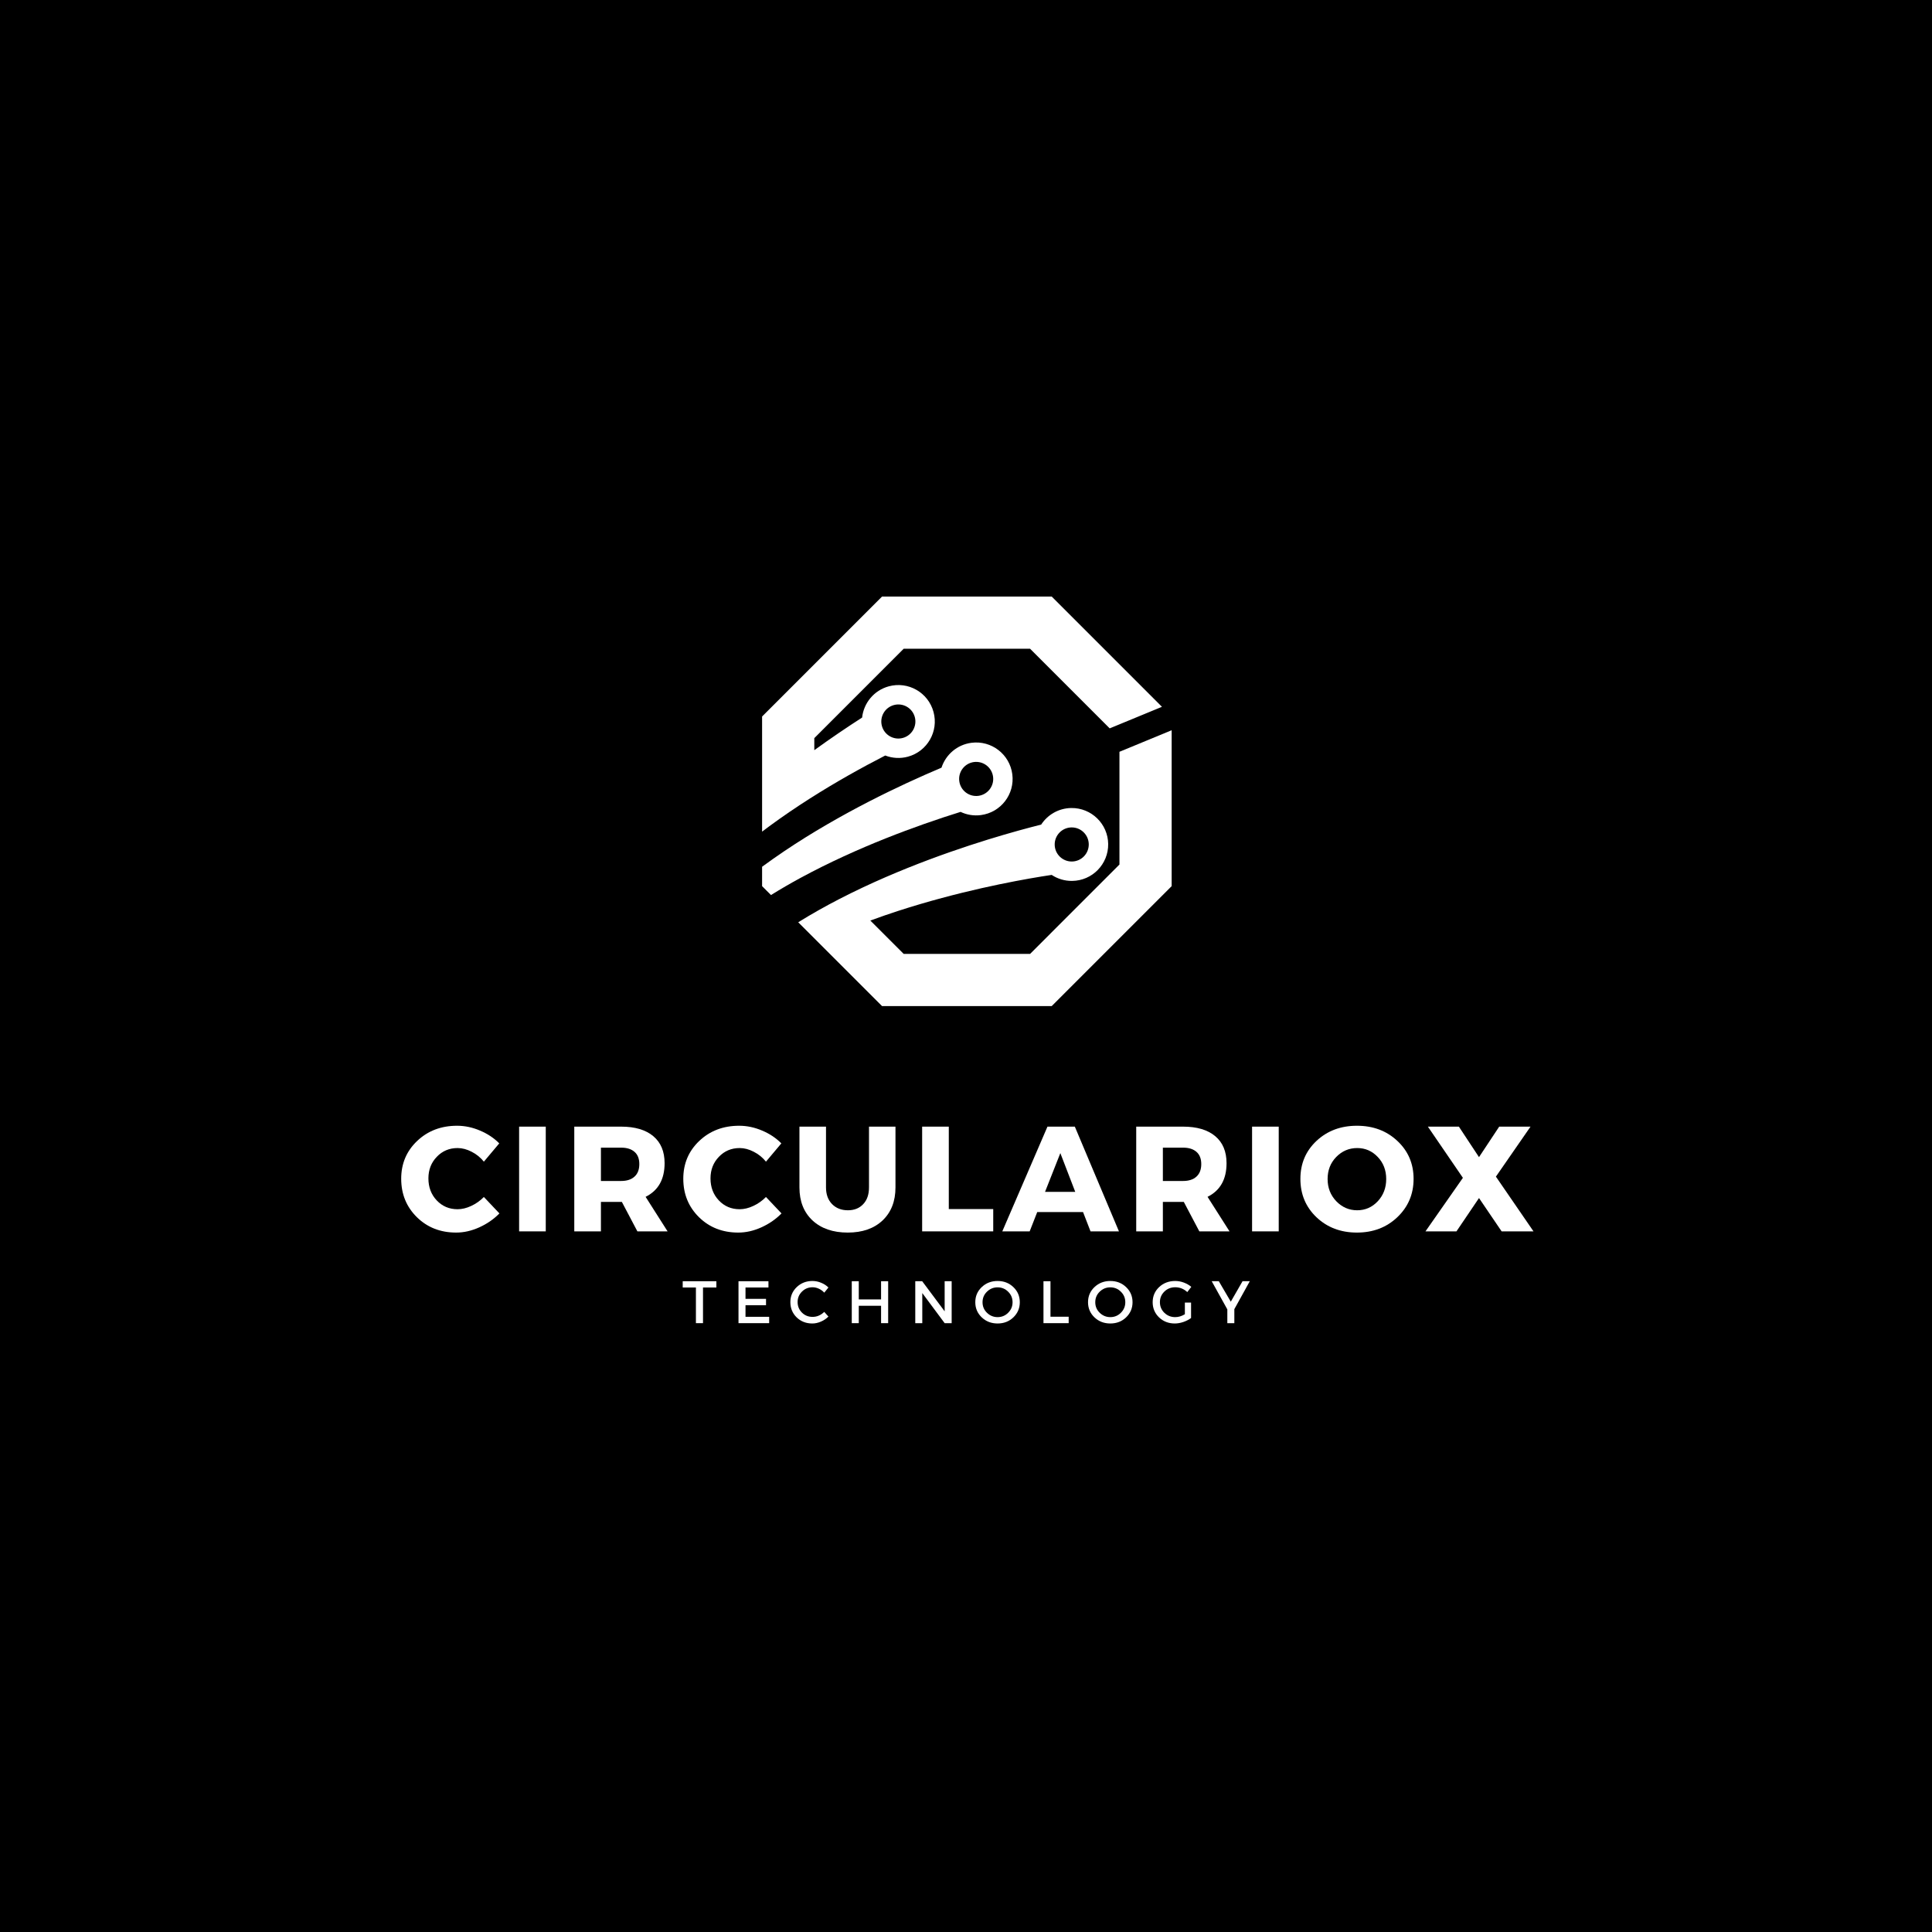
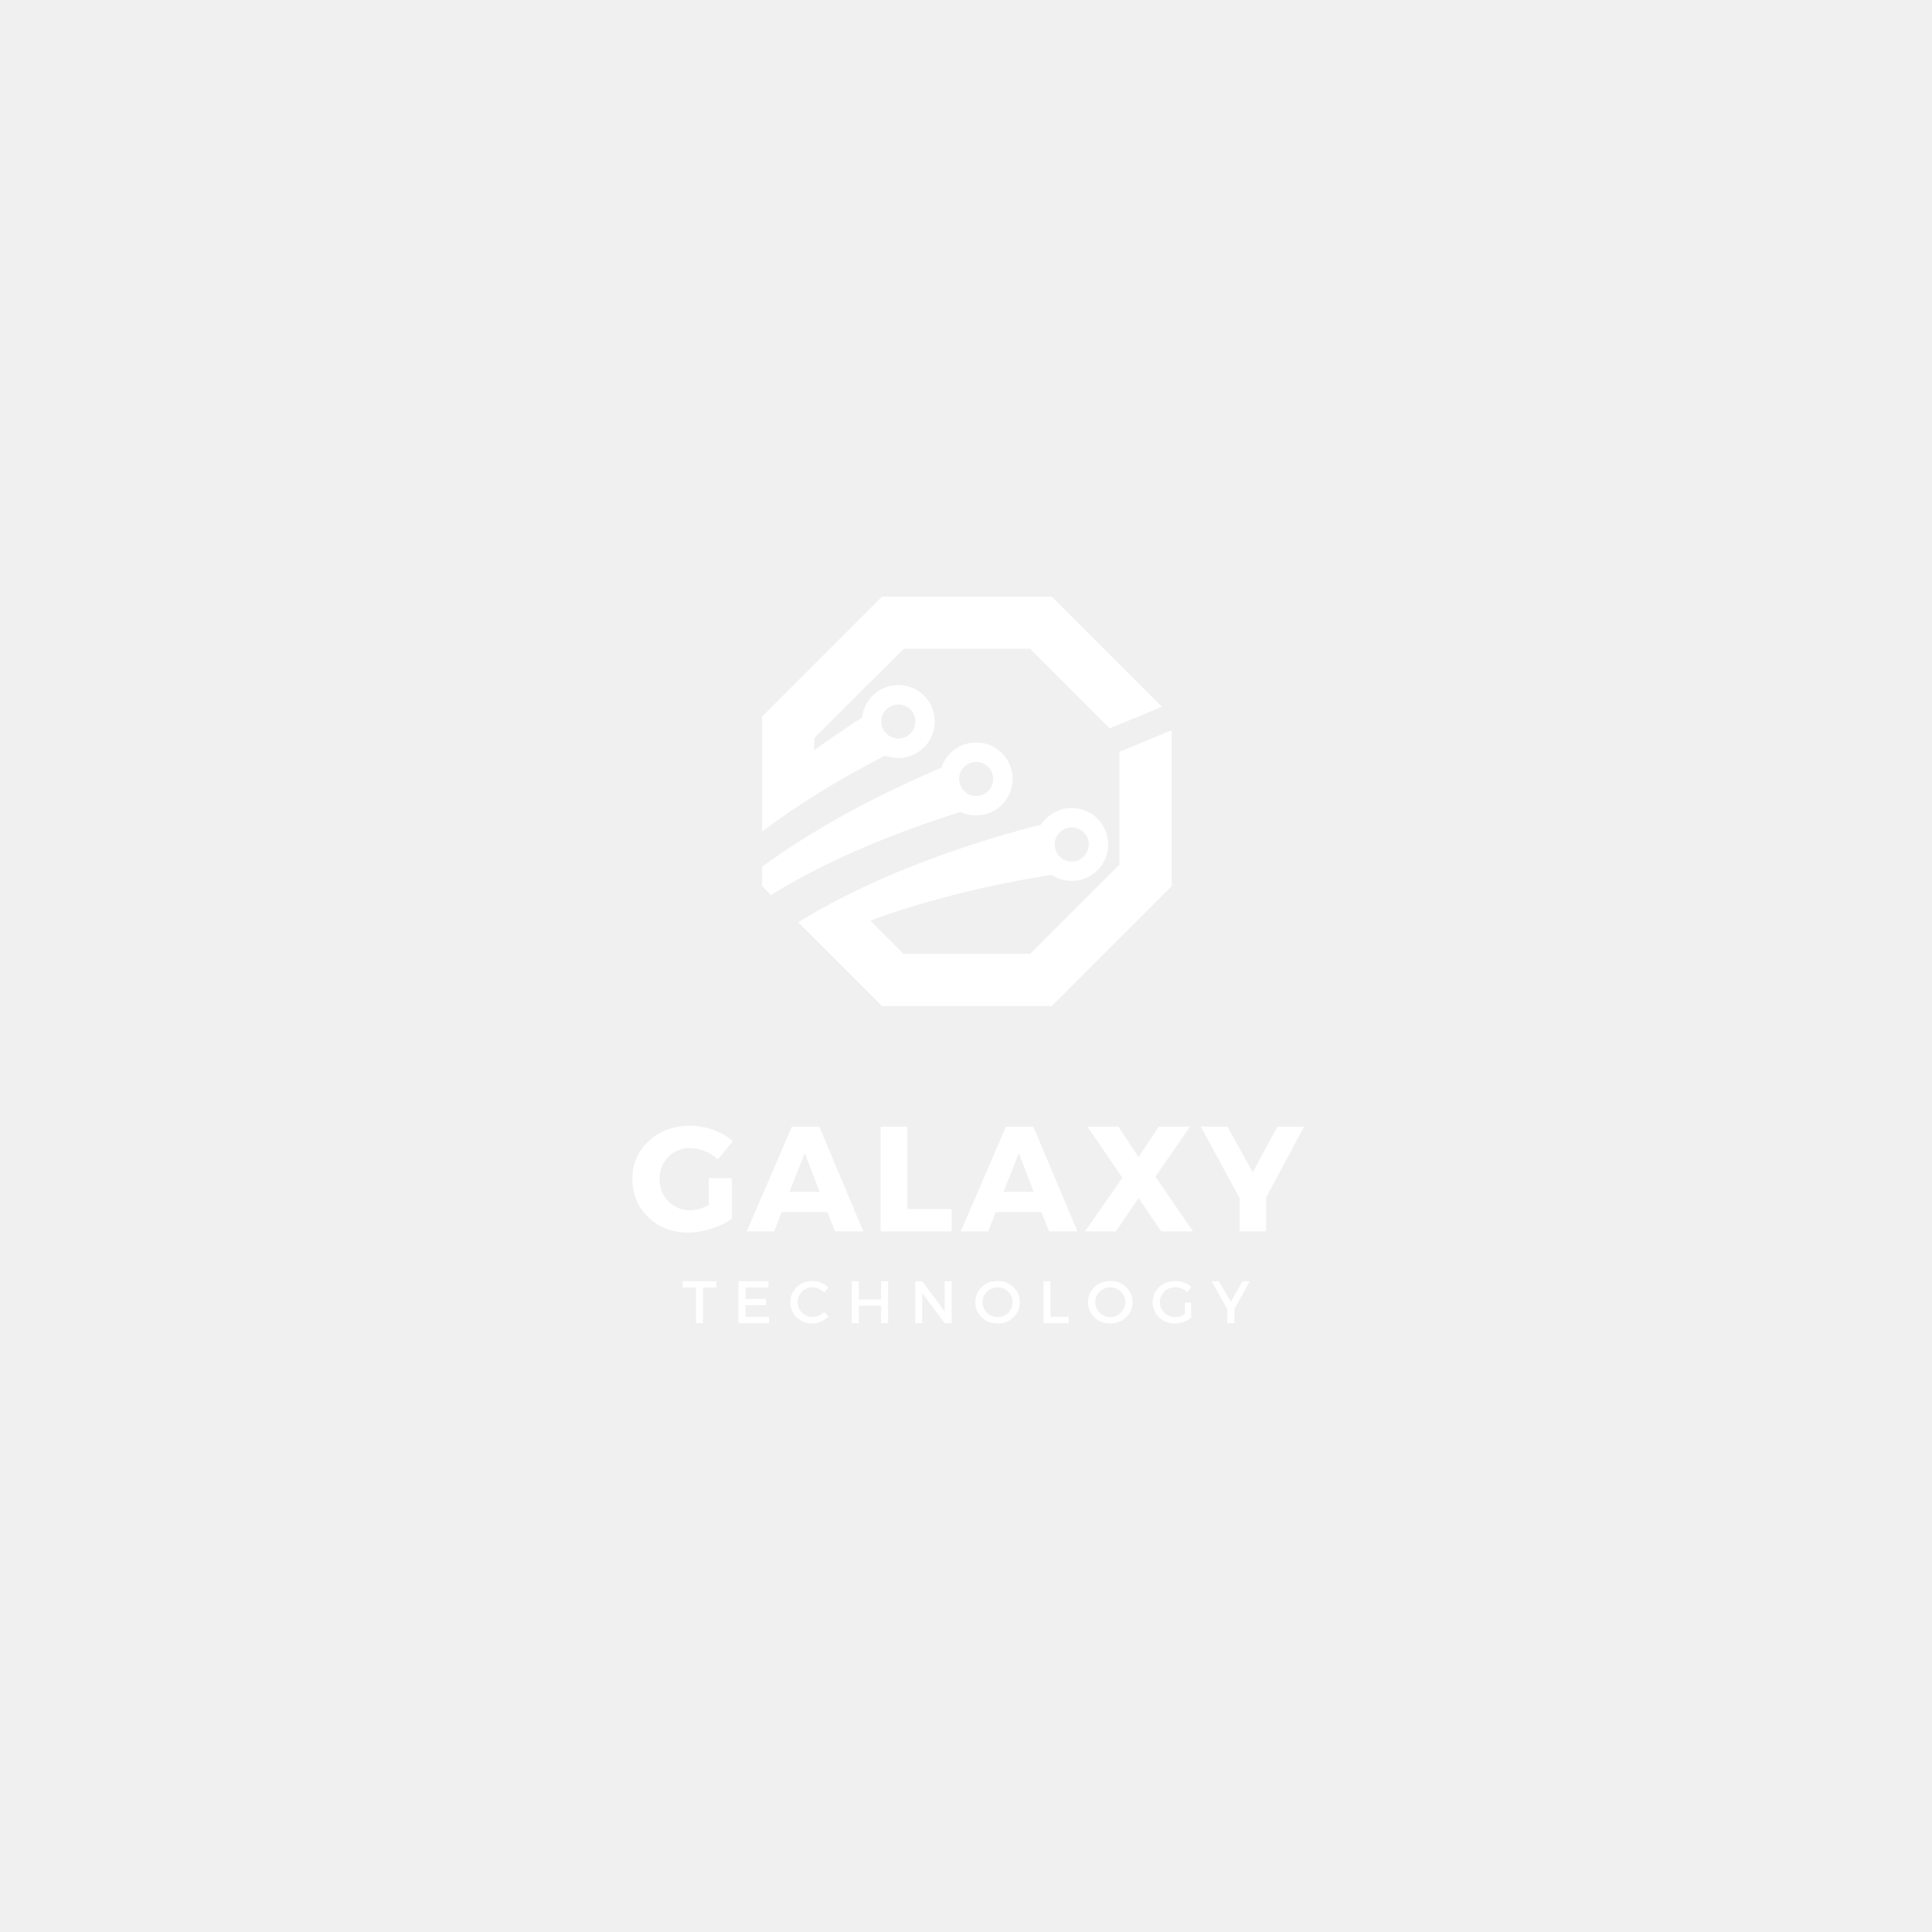
<svg xmlns="http://www.w3.org/2000/svg" width="500" zoomAndPan="magnify" viewBox="0 0 375 375" height="500" preserveAspectRatio="xMidYMid meet" version="1.0">
  <defs>
    <g />
    <clipPath id="id1">
      <path d="M 147.918 115.789 L 226 115.789 L 226 162 L 147.918 162 Z M 147.918 115.789 " clip-rule="nonzero" />
    </clipPath>
    <clipPath id="id2">
      <path d="M 154 141 L 227.418 141 L 227.418 195.289 L 154 195.289 Z M 154 141 " clip-rule="nonzero" />
    </clipPath>
    <clipPath id="id3">
      <path d="M 147.918 144 L 197 144 L 197 174 L 147.918 174 Z M 147.918 144 " clip-rule="nonzero" />
    </clipPath>
  </defs>
-   <rect x="-37.5" width="450" fill="#ffffff" y="-37.5" height="450" fill-opacity="1" />
-   <rect x="-37.5" width="450" fill="#ffffff" y="-37.5" height="450" fill-opacity="1" />
-   <rect x="-37.5" width="450" fill="#000000" y="-37.5" height="450" fill-opacity="1" />
  <g fill="#ffffff" fill-opacity="1">
-     <g transform="translate(77.16988, 239.0076)">
+     <g transform="translate(122.041, 239.0076)">
      <g>
-         <path d="M 11.547 -20.5 C 13.055 -20.5 14.539 -20.188 16 -19.562 C 17.469 -18.945 18.711 -18.117 19.734 -17.078 L 16.75 -13.531 C 16.094 -14.344 15.301 -14.984 14.375 -15.453 C 13.457 -15.93 12.547 -16.172 11.641 -16.172 C 10.035 -16.172 8.691 -15.602 7.609 -14.469 C 6.523 -13.344 5.984 -11.945 5.984 -10.281 C 5.984 -8.57 6.523 -7.145 7.609 -6 C 8.691 -4.863 10.035 -4.297 11.641 -4.297 C 12.492 -4.297 13.379 -4.508 14.297 -4.938 C 15.211 -5.363 16.031 -5.941 16.75 -6.672 L 19.766 -3.484 C 18.66 -2.359 17.359 -1.457 15.859 -0.781 C 14.359 -0.102 12.863 0.234 11.375 0.234 C 8.32 0.234 5.781 -0.758 3.75 -2.75 C 1.719 -4.75 0.703 -7.238 0.703 -10.219 C 0.703 -13.145 1.734 -15.586 3.797 -17.547 C 5.867 -19.516 8.453 -20.5 11.547 -20.5 Z M 11.547 -20.5 " />
+         <path d="M 15.531 -10.328 L 20 -10.328 L 20 -2.406 C 18.895 -1.633 17.562 -1 16 -0.5 C 14.445 -0.008 12.961 0.234 11.547 0.234 C 8.453 0.234 5.867 -0.754 3.797 -2.734 C 1.734 -4.723 0.703 -7.195 0.703 -10.156 C 0.703 -13.102 1.766 -15.562 3.891 -17.531 C 6.016 -19.508 8.688 -20.5 11.906 -20.5 C 13.414 -20.5 14.914 -20.227 16.406 -19.688 C 17.895 -19.145 19.16 -18.41 20.203 -17.484 L 17.297 -13.969 C 16.566 -14.645 15.719 -15.18 14.75 -15.578 C 13.781 -15.973 12.82 -16.172 11.875 -16.172 C 10.207 -16.172 8.805 -15.594 7.672 -14.438 C 6.547 -13.289 5.984 -11.863 5.984 -10.156 C 5.984 -8.438 6.551 -6.992 7.688 -5.828 C 8.832 -4.672 10.25 -4.094 11.938 -4.094 C 13.02 -4.094 14.219 -4.422 15.531 -5.078 Z M 15.531 -10.328 " />
      </g>
    </g>
  </g>
  <g fill="#ffffff" fill-opacity="1">
-     <g transform="translate(98.72905, 239.0076)">
+     <g transform="translate(145.0799, 239.0076)">
      <g>
-         <path d="M 7.203 0 L 2.031 0 L 2.031 -20.328 L 7.203 -20.328 Z M 7.203 0 " />
+         <path d="M 15.531 -3.75 L 6.641 -3.75 L 5.172 0 L -0.141 0 L 8.625 -20.328 L 13.938 -20.328 L 22.5 0 L 16.984 0 Z M 14.016 -7.672 L 11.125 -15.188 L 8.156 -7.672 Z M 14.016 -7.672 " />
      </g>
    </g>
  </g>
  <g fill="#ffffff" fill-opacity="1">
-     <g transform="translate(109.4364, 239.0076)">
-       <g>
-         <path d="M 14.281 0 L 11.266 -5.719 L 7.203 -5.719 L 7.203 0 L 2.031 0 L 2.031 -20.328 L 11.125 -20.328 C 13.812 -20.328 15.891 -19.711 17.359 -18.484 C 18.828 -17.254 19.562 -15.504 19.562 -13.234 C 19.562 -10.098 18.332 -7.922 15.875 -6.703 L 20.141 0 Z M 7.203 -9.781 L 11.125 -9.781 C 12.238 -9.781 13.102 -10.062 13.719 -10.625 C 14.344 -11.188 14.656 -12 14.656 -13.062 C 14.656 -14.102 14.344 -14.895 13.719 -15.438 C 13.102 -15.977 12.238 -16.25 11.125 -16.25 L 7.203 -16.25 Z M 7.203 -9.781 " />
-       </g>
-     </g>
-   </g>
-   <g fill="#ffffff" fill-opacity="1">
-     <g transform="translate(131.924, 239.0076)">
-       <g>
-         <path d="M 11.547 -20.5 C 13.055 -20.5 14.539 -20.188 16 -19.562 C 17.469 -18.945 18.711 -18.117 19.734 -17.078 L 16.75 -13.531 C 16.094 -14.344 15.301 -14.984 14.375 -15.453 C 13.457 -15.93 12.547 -16.172 11.641 -16.172 C 10.035 -16.172 8.691 -15.602 7.609 -14.469 C 6.523 -13.344 5.984 -11.945 5.984 -10.281 C 5.984 -8.57 6.523 -7.145 7.609 -6 C 8.691 -4.863 10.035 -4.297 11.641 -4.297 C 12.492 -4.297 13.379 -4.508 14.297 -4.938 C 15.211 -5.363 16.031 -5.941 16.75 -6.672 L 19.766 -3.484 C 18.66 -2.359 17.359 -1.457 15.859 -0.781 C 14.359 -0.102 12.863 0.234 11.375 0.234 C 8.32 0.234 5.781 -0.758 3.75 -2.75 C 1.719 -4.75 0.703 -7.238 0.703 -10.219 C 0.703 -13.145 1.734 -15.586 3.797 -17.547 C 5.867 -19.516 8.453 -20.5 11.547 -20.5 Z M 11.547 -20.5 " />
-       </g>
-     </g>
-   </g>
-   <g fill="#ffffff" fill-opacity="1">
-     <g transform="translate(153.4832, 239.0076)">
-       <g>
-         <path d="M 20.328 -20.328 L 20.328 -8.531 C 20.328 -5.844 19.492 -3.707 17.828 -2.125 C 16.16 -0.551 13.906 0.234 11.062 0.234 C 8.195 0.234 5.914 -0.551 4.219 -2.125 C 2.531 -3.707 1.688 -5.844 1.688 -8.531 L 1.688 -20.328 L 6.844 -20.328 L 6.844 -8.531 C 6.844 -7.176 7.234 -6.098 8.016 -5.297 C 8.805 -4.492 9.832 -4.094 11.094 -4.094 C 12.332 -4.094 13.32 -4.488 14.062 -5.281 C 14.812 -6.07 15.188 -7.156 15.188 -8.531 L 15.188 -20.328 Z M 20.328 -20.328 " />
-       </g>
-     </g>
-   </g>
-   <g fill="#ffffff" fill-opacity="1">
-     <g transform="translate(176.9574, 239.0076)">
+     <g transform="translate(168.9023, 239.0076)">
      <g>
        <path d="M 7.203 -4.328 L 15.828 -4.328 L 15.828 0 L 2.031 0 L 2.031 -20.328 L 7.203 -20.328 Z M 7.203 -4.328 " />
      </g>
    </g>
  </g>
  <g fill="#ffffff" fill-opacity="1">
-     <g transform="translate(194.6865, 239.0076)">
+     <g transform="translate(186.6314, 239.0076)">
      <g>
        <path d="M 15.531 -3.75 L 6.641 -3.75 L 5.172 0 L -0.141 0 L 8.625 -20.328 L 13.938 -20.328 L 22.5 0 L 16.984 0 Z M 14.016 -7.672 L 11.125 -15.188 L 8.156 -7.672 Z M 14.016 -7.672 " />
      </g>
    </g>
  </g>
  <g fill="#ffffff" fill-opacity="1">
-     <g transform="translate(218.5089, 239.0076)">
+     <g transform="translate(210.4538, 239.0076)">
      <g>
-         <path d="M 14.281 0 L 11.266 -5.719 L 7.203 -5.719 L 7.203 0 L 2.031 0 L 2.031 -20.328 L 11.125 -20.328 C 13.812 -20.328 15.891 -19.711 17.359 -18.484 C 18.828 -17.254 19.562 -15.504 19.562 -13.234 C 19.562 -10.098 18.332 -7.922 15.875 -6.703 L 20.141 0 Z M 7.203 -9.781 L 11.125 -9.781 C 12.238 -9.781 13.102 -10.062 13.719 -10.625 C 14.344 -11.188 14.656 -12 14.656 -13.062 C 14.656 -14.102 14.344 -14.895 13.719 -15.438 C 13.102 -15.977 12.238 -16.25 11.125 -16.25 L 7.203 -16.25 Z M 7.203 -9.781 " />
+         <path d="M 13.812 -10.625 L 21.109 0 L 14.922 0 L 10.531 -6.469 L 6.156 0 L 0.141 0 L 7.406 -10.391 L 0.609 -20.328 L 6.625 -20.328 L 10.531 -14.406 L 14.453 -20.328 L 20.531 -20.328 Z M 13.812 -10.625 " />
      </g>
    </g>
  </g>
  <g fill="#ffffff" fill-opacity="1">
-     <g transform="translate(240.9966, 239.0076)">
+     <g transform="translate(233.2317, 239.0076)">
      <g>
-         <path d="M 7.203 0 L 2.031 0 L 2.031 -20.328 L 7.203 -20.328 Z M 7.203 0 " />
-       </g>
-     </g>
-   </g>
-   <g fill="#ffffff" fill-opacity="1">
-     <g transform="translate(251.7039, 239.0076)">
-       <g>
-         <path d="M 11.672 -20.5 C 14.828 -20.5 17.445 -19.516 19.531 -17.547 C 21.625 -15.586 22.672 -13.133 22.672 -10.188 C 22.672 -7.227 21.617 -4.75 19.516 -2.75 C 17.422 -0.758 14.805 0.234 11.672 0.234 C 8.535 0.234 5.922 -0.754 3.828 -2.734 C 1.742 -4.723 0.703 -7.207 0.703 -10.188 C 0.703 -13.145 1.742 -15.602 3.828 -17.562 C 5.922 -19.52 8.535 -20.5 11.672 -20.5 Z M 11.734 -16.172 C 10.141 -16.172 8.781 -15.594 7.656 -14.438 C 6.539 -13.289 5.984 -11.863 5.984 -10.156 C 5.984 -8.457 6.547 -7.02 7.672 -5.844 C 8.805 -4.676 10.156 -4.094 11.719 -4.094 C 13.289 -4.094 14.625 -4.676 15.719 -5.844 C 16.812 -7.02 17.359 -8.457 17.359 -10.156 C 17.359 -11.863 16.812 -13.289 15.719 -14.438 C 14.625 -15.594 13.297 -16.172 11.734 -16.172 Z M 11.734 -16.172 " />
-       </g>
-     </g>
-   </g>
-   <g fill="#ffffff" fill-opacity="1">
-     <g transform="translate(276.5419, 239.0076)">
-       <g>
-         <path d="M 13.812 -10.625 L 21.109 0 L 14.922 0 L 10.531 -6.469 L 6.156 0 L 0.141 0 L 7.406 -10.391 L 0.609 -20.328 L 6.625 -20.328 L 10.531 -14.406 L 14.453 -20.328 L 20.531 -20.328 Z M 13.812 -10.625 " />
+         <path d="M 12.516 -6.562 L 12.516 0 L 7.375 0 L 7.375 -6.422 L -0.141 -20.328 L 5.016 -20.328 L 9.922 -11.469 L 14.719 -20.328 L 19.891 -20.328 Z M 12.516 -6.562 " />
      </g>
    </g>
  </g>
  <g fill="#ffffff" fill-opacity="1">
    <g transform="translate(132.4052, 256.8252)">
      <g>
        <path d="M 6.641 -6.922 L 4.047 -6.922 L 4.047 0 L 2.672 0 L 2.672 -6.922 L 0.109 -6.922 L 0.109 -8.141 L 6.641 -8.141 Z M 6.641 -6.922 " />
      </g>
    </g>
  </g>
  <g fill="#ffffff" fill-opacity="1">
    <g transform="translate(142.2638, 256.8252)">
      <g>
        <path d="M 6.891 -6.922 L 2.438 -6.922 L 2.438 -4.719 L 6.422 -4.719 L 6.422 -3.484 L 2.438 -3.484 L 2.438 -1.234 L 7.031 -1.234 L 7.031 0 L 1.078 0 L 1.078 -8.141 L 6.891 -8.141 Z M 6.891 -6.922 " />
      </g>
    </g>
  </g>
  <g fill="#ffffff" fill-opacity="1">
    <g transform="translate(153.0184, 256.8252)">
      <g>
        <path d="M 4.672 -8.188 C 5.254 -8.188 5.816 -8.07 6.359 -7.844 C 6.91 -7.625 7.383 -7.316 7.781 -6.922 L 6.969 -5.922 C 6.676 -6.242 6.328 -6.5 5.922 -6.688 C 5.516 -6.875 5.109 -6.969 4.703 -6.969 C 3.891 -6.969 3.203 -6.688 2.641 -6.125 C 2.078 -5.57 1.797 -4.895 1.797 -4.094 C 1.797 -3.289 2.078 -2.609 2.641 -2.047 C 3.203 -1.492 3.891 -1.219 4.703 -1.219 C 5.547 -1.219 6.301 -1.539 6.969 -2.188 L 7.781 -1.281 C 7.363 -0.863 6.875 -0.535 6.312 -0.297 C 5.758 -0.055 5.203 0.062 4.641 0.062 C 3.441 0.062 2.43 -0.332 1.609 -1.125 C 0.797 -1.926 0.391 -2.91 0.391 -4.078 C 0.391 -5.234 0.801 -6.207 1.625 -7 C 2.457 -7.789 3.473 -8.188 4.672 -8.188 Z M 4.672 -8.188 " />
      </g>
    </g>
  </g>
  <g fill="#ffffff" fill-opacity="1">
    <g transform="translate(164.2501, 256.8252)">
      <g>
        <path d="M 8.141 0 L 6.766 0 L 6.766 -3.375 L 2.438 -3.375 L 2.438 0 L 1.078 0 L 1.078 -8.141 L 2.438 -8.141 L 2.438 -4.609 L 6.766 -4.609 L 6.766 -8.141 L 8.141 -8.141 Z M 8.141 0 " />
      </g>
    </g>
  </g>
  <g fill="#ffffff" fill-opacity="1">
    <g transform="translate(176.5756, 256.8252)">
      <g>
        <path d="M 8.141 0 L 6.781 0 L 2.438 -5.844 L 2.438 0 L 1.078 0 L 1.078 -8.141 L 2.422 -8.141 L 6.781 -2.297 L 6.781 -8.141 L 8.141 -8.141 Z M 8.141 0 " />
      </g>
    </g>
  </g>
  <g fill="#ffffff" fill-opacity="1">
    <g transform="translate(188.9128, 256.8252)">
      <g>
        <path d="M 1.641 -7 C 2.473 -7.789 3.5 -8.188 4.719 -8.188 C 5.938 -8.188 6.957 -7.789 7.781 -7 C 8.613 -6.207 9.031 -5.227 9.031 -4.062 C 9.031 -2.906 8.613 -1.926 7.781 -1.125 C 6.957 -0.332 5.938 0.062 4.719 0.062 C 3.5 0.062 2.473 -0.332 1.641 -1.125 C 0.805 -1.926 0.391 -2.906 0.391 -4.062 C 0.391 -5.227 0.805 -6.207 1.641 -7 Z M 4.719 -6.953 C 3.914 -6.953 3.227 -6.672 2.656 -6.109 C 2.082 -5.555 1.797 -4.875 1.797 -4.062 C 1.797 -3.258 2.082 -2.578 2.656 -2.016 C 3.238 -1.453 3.926 -1.172 4.719 -1.172 C 5.52 -1.172 6.203 -1.453 6.766 -2.016 C 7.336 -2.578 7.625 -3.258 7.625 -4.062 C 7.625 -4.875 7.336 -5.555 6.766 -6.109 C 6.203 -6.672 5.52 -6.953 4.719 -6.953 Z M 4.719 -6.953 " />
      </g>
    </g>
  </g>
  <g fill="#ffffff" fill-opacity="1">
    <g transform="translate(201.4594, 256.8252)">
      <g>
        <path d="M 2.438 -1.25 L 5.969 -1.25 L 5.969 0 L 1.078 0 L 1.078 -8.141 L 2.438 -8.141 Z M 2.438 -1.25 " />
      </g>
    </g>
  </g>
  <g fill="#ffffff" fill-opacity="1">
    <g transform="translate(210.7943, 256.8252)">
      <g>
        <path d="M 1.641 -7 C 2.473 -7.789 3.5 -8.188 4.719 -8.188 C 5.938 -8.188 6.957 -7.789 7.781 -7 C 8.613 -6.207 9.031 -5.227 9.031 -4.062 C 9.031 -2.906 8.613 -1.926 7.781 -1.125 C 6.957 -0.332 5.938 0.062 4.719 0.062 C 3.5 0.062 2.473 -0.332 1.641 -1.125 C 0.805 -1.926 0.391 -2.906 0.391 -4.062 C 0.391 -5.227 0.805 -6.207 1.641 -7 Z M 4.719 -6.953 C 3.914 -6.953 3.227 -6.672 2.656 -6.109 C 2.082 -5.555 1.797 -4.875 1.797 -4.062 C 1.797 -3.258 2.082 -2.578 2.656 -2.016 C 3.238 -1.453 3.926 -1.172 4.719 -1.172 C 5.52 -1.172 6.203 -1.453 6.766 -2.016 C 7.336 -2.578 7.625 -3.258 7.625 -4.062 C 7.625 -4.875 7.336 -5.555 6.766 -6.109 C 6.203 -6.672 5.52 -6.953 4.719 -6.953 Z M 4.719 -6.953 " />
      </g>
    </g>
  </g>
  <g fill="#ffffff" fill-opacity="1">
    <g transform="translate(223.341, 256.8252)">
      <g>
        <path d="M 6.641 -4 L 7.844 -4 L 7.844 -1 C 7.426 -0.688 6.93 -0.43 6.359 -0.234 C 5.785 -0.035 5.223 0.062 4.672 0.062 C 3.473 0.062 2.457 -0.332 1.625 -1.125 C 0.801 -1.926 0.391 -2.906 0.391 -4.062 C 0.391 -5.227 0.805 -6.207 1.641 -7 C 2.484 -7.789 3.523 -8.188 4.766 -8.188 C 5.336 -8.188 5.898 -8.082 6.453 -7.875 C 7.004 -7.664 7.484 -7.391 7.891 -7.047 L 7.109 -6.031 C 6.441 -6.656 5.66 -6.969 4.766 -6.969 C 3.93 -6.969 3.227 -6.688 2.656 -6.125 C 2.082 -5.562 1.797 -4.879 1.797 -4.078 C 1.797 -3.266 2.082 -2.578 2.656 -2.016 C 3.238 -1.453 3.941 -1.172 4.766 -1.172 C 5.398 -1.172 6.023 -1.359 6.641 -1.734 Z M 6.641 -4 " />
      </g>
    </g>
  </g>
  <g fill="#ffffff" fill-opacity="1">
    <g transform="translate(235.1778, 256.8252)">
      <g>
        <path d="M 4.406 -2.719 L 4.406 0 L 3.047 0 L 3.047 -2.672 L 0.016 -8.141 L 1.391 -8.141 L 3.719 -4.172 L 6 -8.141 L 7.406 -8.141 Z M 4.406 -2.719 " />
      </g>
    </g>
  </g>
  <g clip-path="url(#id1)">
    <path fill="#ffffff" d="M 173.5 136.852 C 175.262 136.371 177.082 137.41 177.562 139.176 C 178.039 140.938 177 142.754 175.238 143.234 C 173.473 143.715 171.656 142.676 171.176 140.91 C 170.699 139.148 171.738 137.332 173.5 136.852 Z M 204.133 115.789 L 171.207 115.789 L 147.922 139.074 L 147.922 161.418 C 148.398 161.059 148.875 160.699 149.352 160.348 C 151.945 158.445 154.566 156.664 157.156 155.016 C 162.336 151.719 167.363 148.938 171.734 146.691 C 171.766 146.676 171.793 146.66 171.824 146.645 C 173.184 147.168 174.715 147.281 176.227 146.871 C 179.996 145.844 182.223 141.957 181.195 138.188 C 180.172 134.414 176.281 132.191 172.512 133.215 C 169.621 134.004 167.641 136.469 167.336 139.277 C 164.469 141.121 161.324 143.242 158.055 145.609 L 158.055 143.273 L 175.406 125.922 L 199.938 125.922 L 215.391 141.375 L 225.535 137.191 L 204.133 115.789 " fill-opacity="1" fill-rule="nonzero" />
  </g>
  <g clip-path="url(#id2)">
    <path fill="#ffffff" d="M 207.98 160.602 C 209.809 160.578 211.305 162.043 211.328 163.867 C 211.352 165.695 209.891 167.195 208.062 167.219 C 206.238 167.242 204.738 165.777 204.715 163.953 C 204.691 162.125 206.152 160.625 207.98 160.602 Z M 217.285 145.922 L 217.285 167.805 L 199.938 185.152 L 175.406 185.152 L 168.93 178.68 C 170.738 178.012 172.543 177.387 174.316 176.812 C 180.156 174.918 185.719 173.484 190.512 172.398 C 195.309 171.316 199.336 170.59 202.145 170.129 C 202.898 170.008 203.562 169.902 204.129 169.82 C 205.27 170.57 206.641 171.004 208.109 170.984 C 212.02 170.938 215.145 167.73 215.098 163.82 C 215.047 159.914 211.84 156.785 207.934 156.836 C 205.48 156.867 203.332 158.145 202.09 160.055 C 201.508 160.203 200.844 160.371 200.098 160.566 C 197.191 161.332 193.074 162.492 188.207 164.09 C 183.34 165.691 177.719 167.73 171.836 170.281 C 168.898 171.555 165.895 172.965 162.898 174.508 C 160.219 175.895 157.543 177.391 154.934 179.012 L 171.207 195.285 L 204.133 195.285 L 227.418 172 L 227.418 141.738 L 217.285 145.922 " fill-opacity="1" fill-rule="nonzero" />
  </g>
  <g clip-path="url(#id3)">
    <path fill="#ffffff" d="M 189.902 154.473 C 188.09 154.707 186.43 153.43 186.195 151.617 C 185.957 149.809 187.234 148.148 189.047 147.91 C 190.859 147.676 192.52 148.953 192.754 150.766 C 192.992 152.574 191.711 154.234 189.902 154.473 Z M 196.488 150.277 C 195.984 146.402 192.434 143.672 188.559 144.176 C 185.762 144.539 183.562 146.492 182.742 149.008 C 180.75 149.848 178.5 150.836 176.055 151.969 C 171.406 154.129 166.062 156.809 160.52 160.031 C 157.75 161.637 154.93 163.387 152.137 165.27 C 150.723 166.223 149.316 167.215 147.922 168.238 L 147.922 172 L 149.648 173.727 C 151.504 172.574 153.391 171.48 155.285 170.449 C 158.113 168.914 160.957 167.508 163.746 166.227 C 169.324 163.66 174.68 161.59 179.316 159.953 C 181.957 159.02 184.359 158.234 186.449 157.586 C 187.633 158.148 188.988 158.391 190.387 158.207 C 194.262 157.703 196.996 154.152 196.488 150.277 " fill-opacity="1" fill-rule="nonzero" />
  </g>
</svg>
